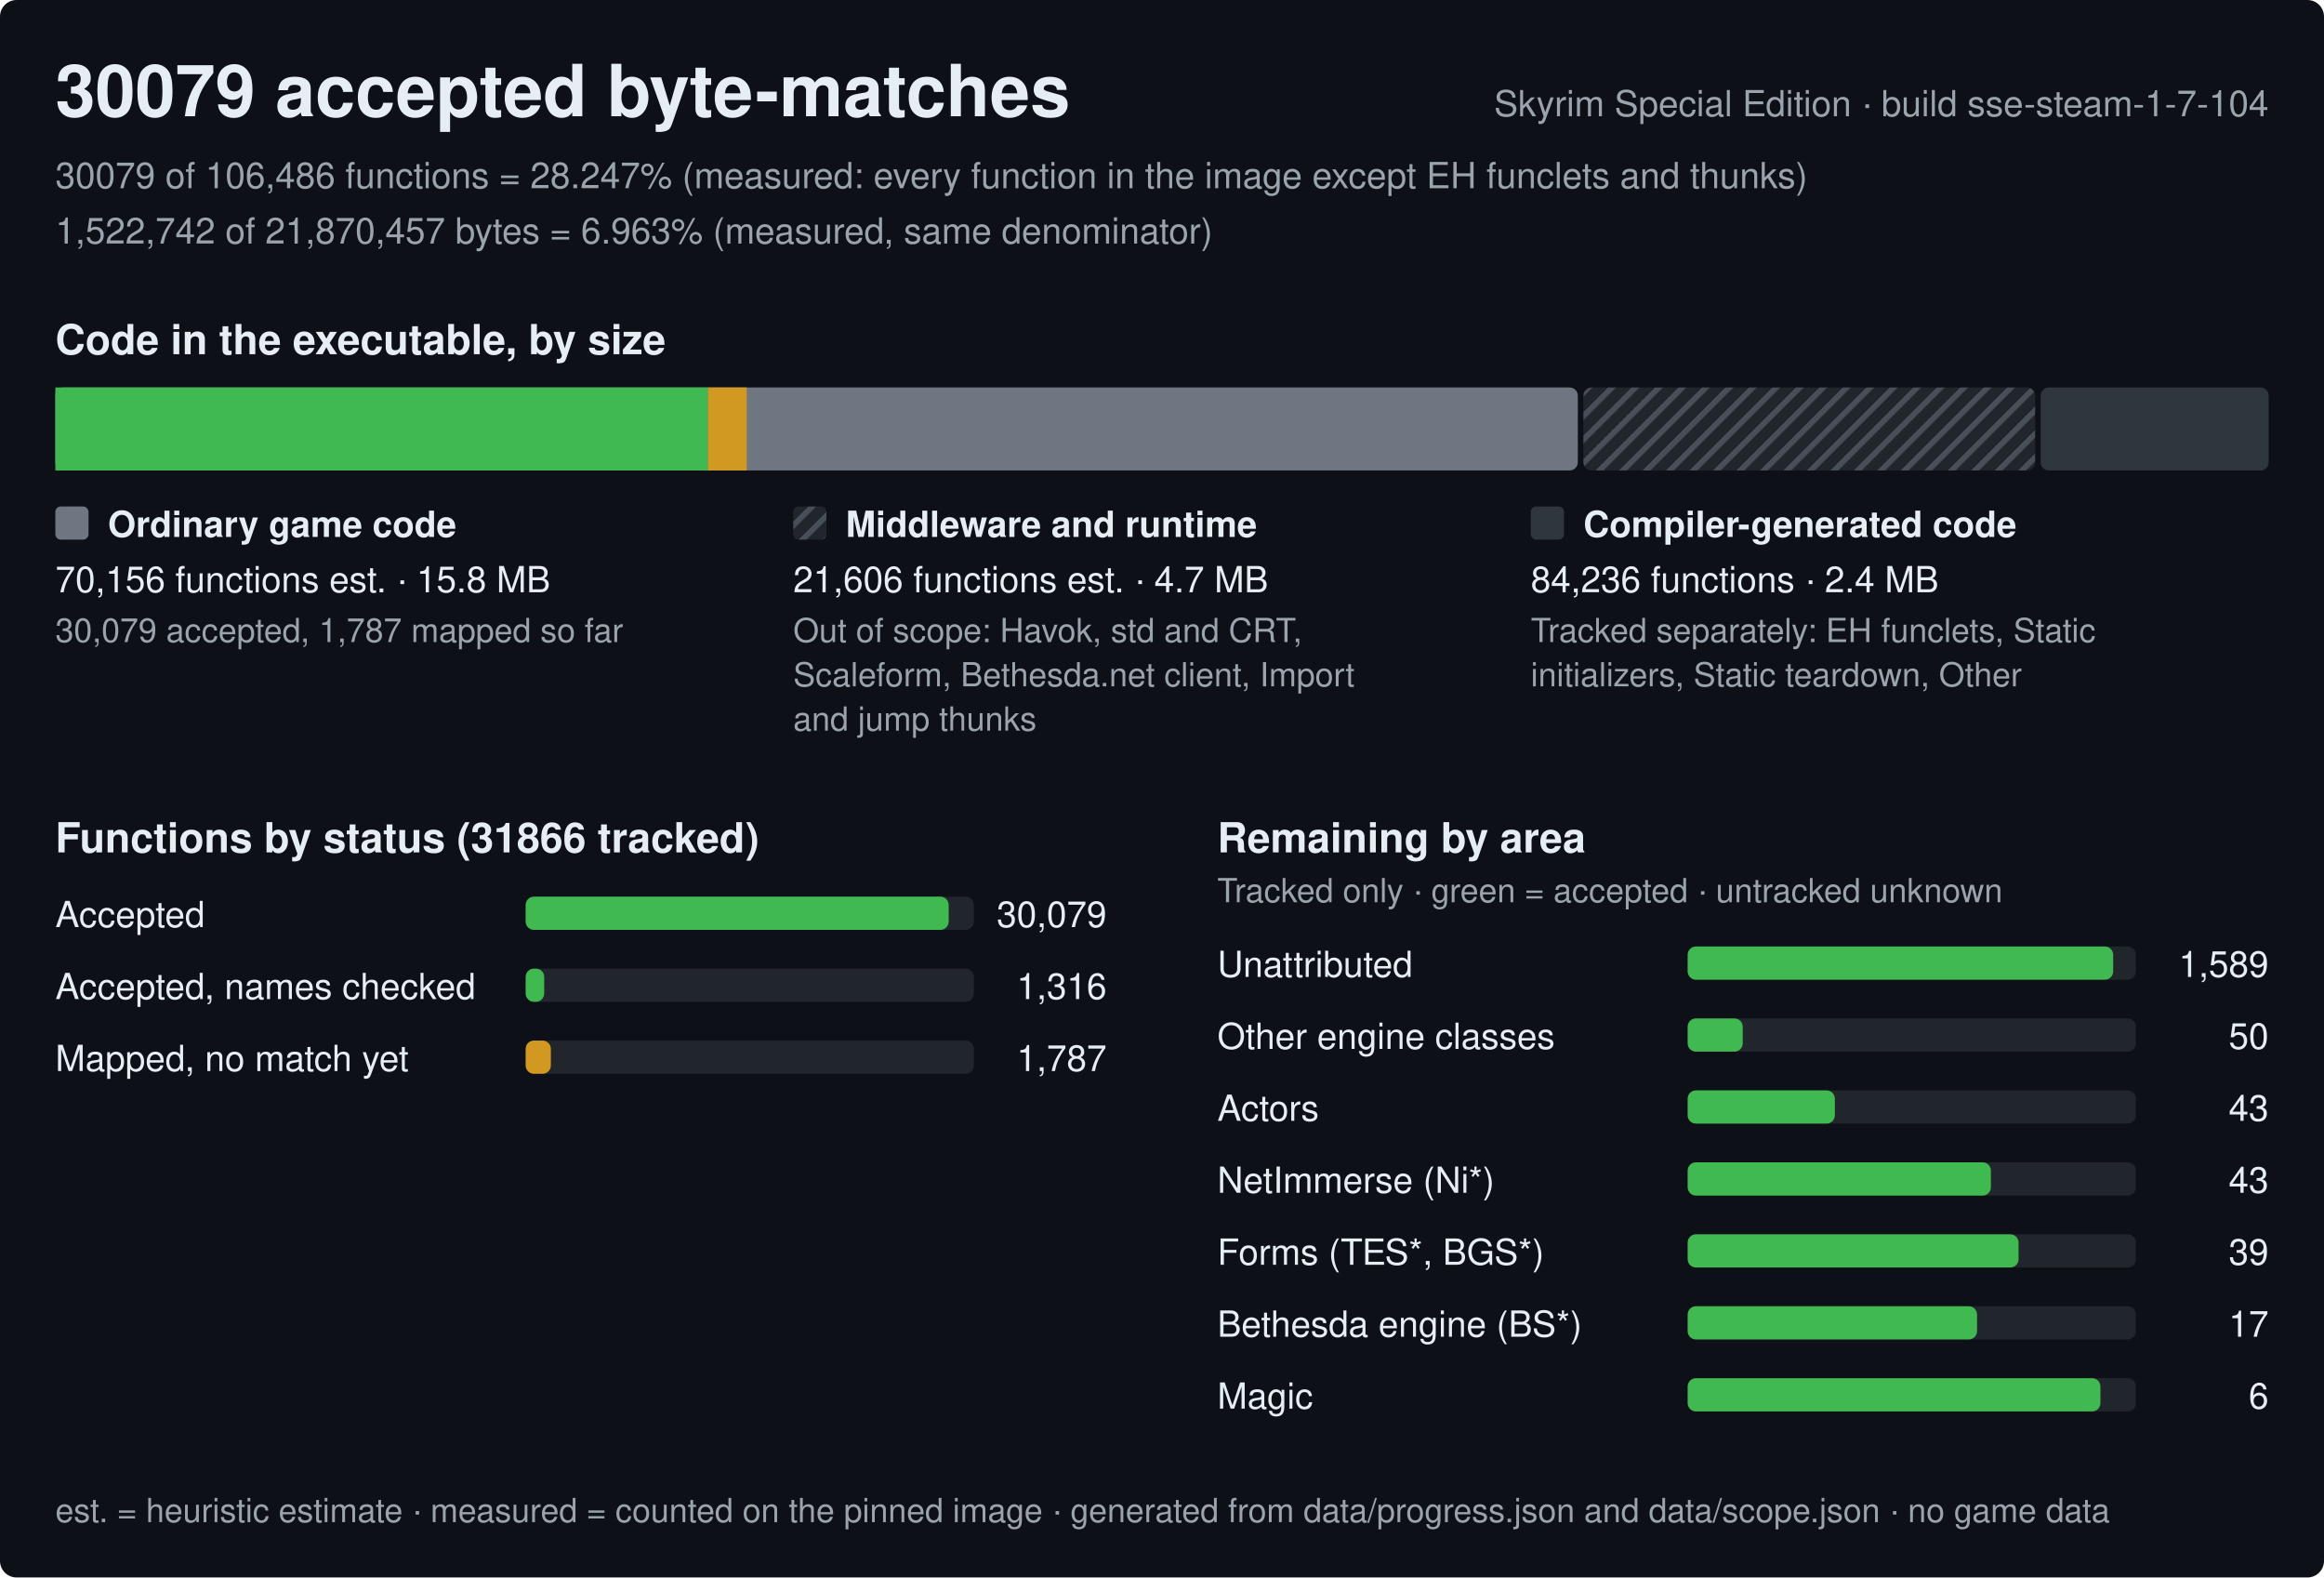
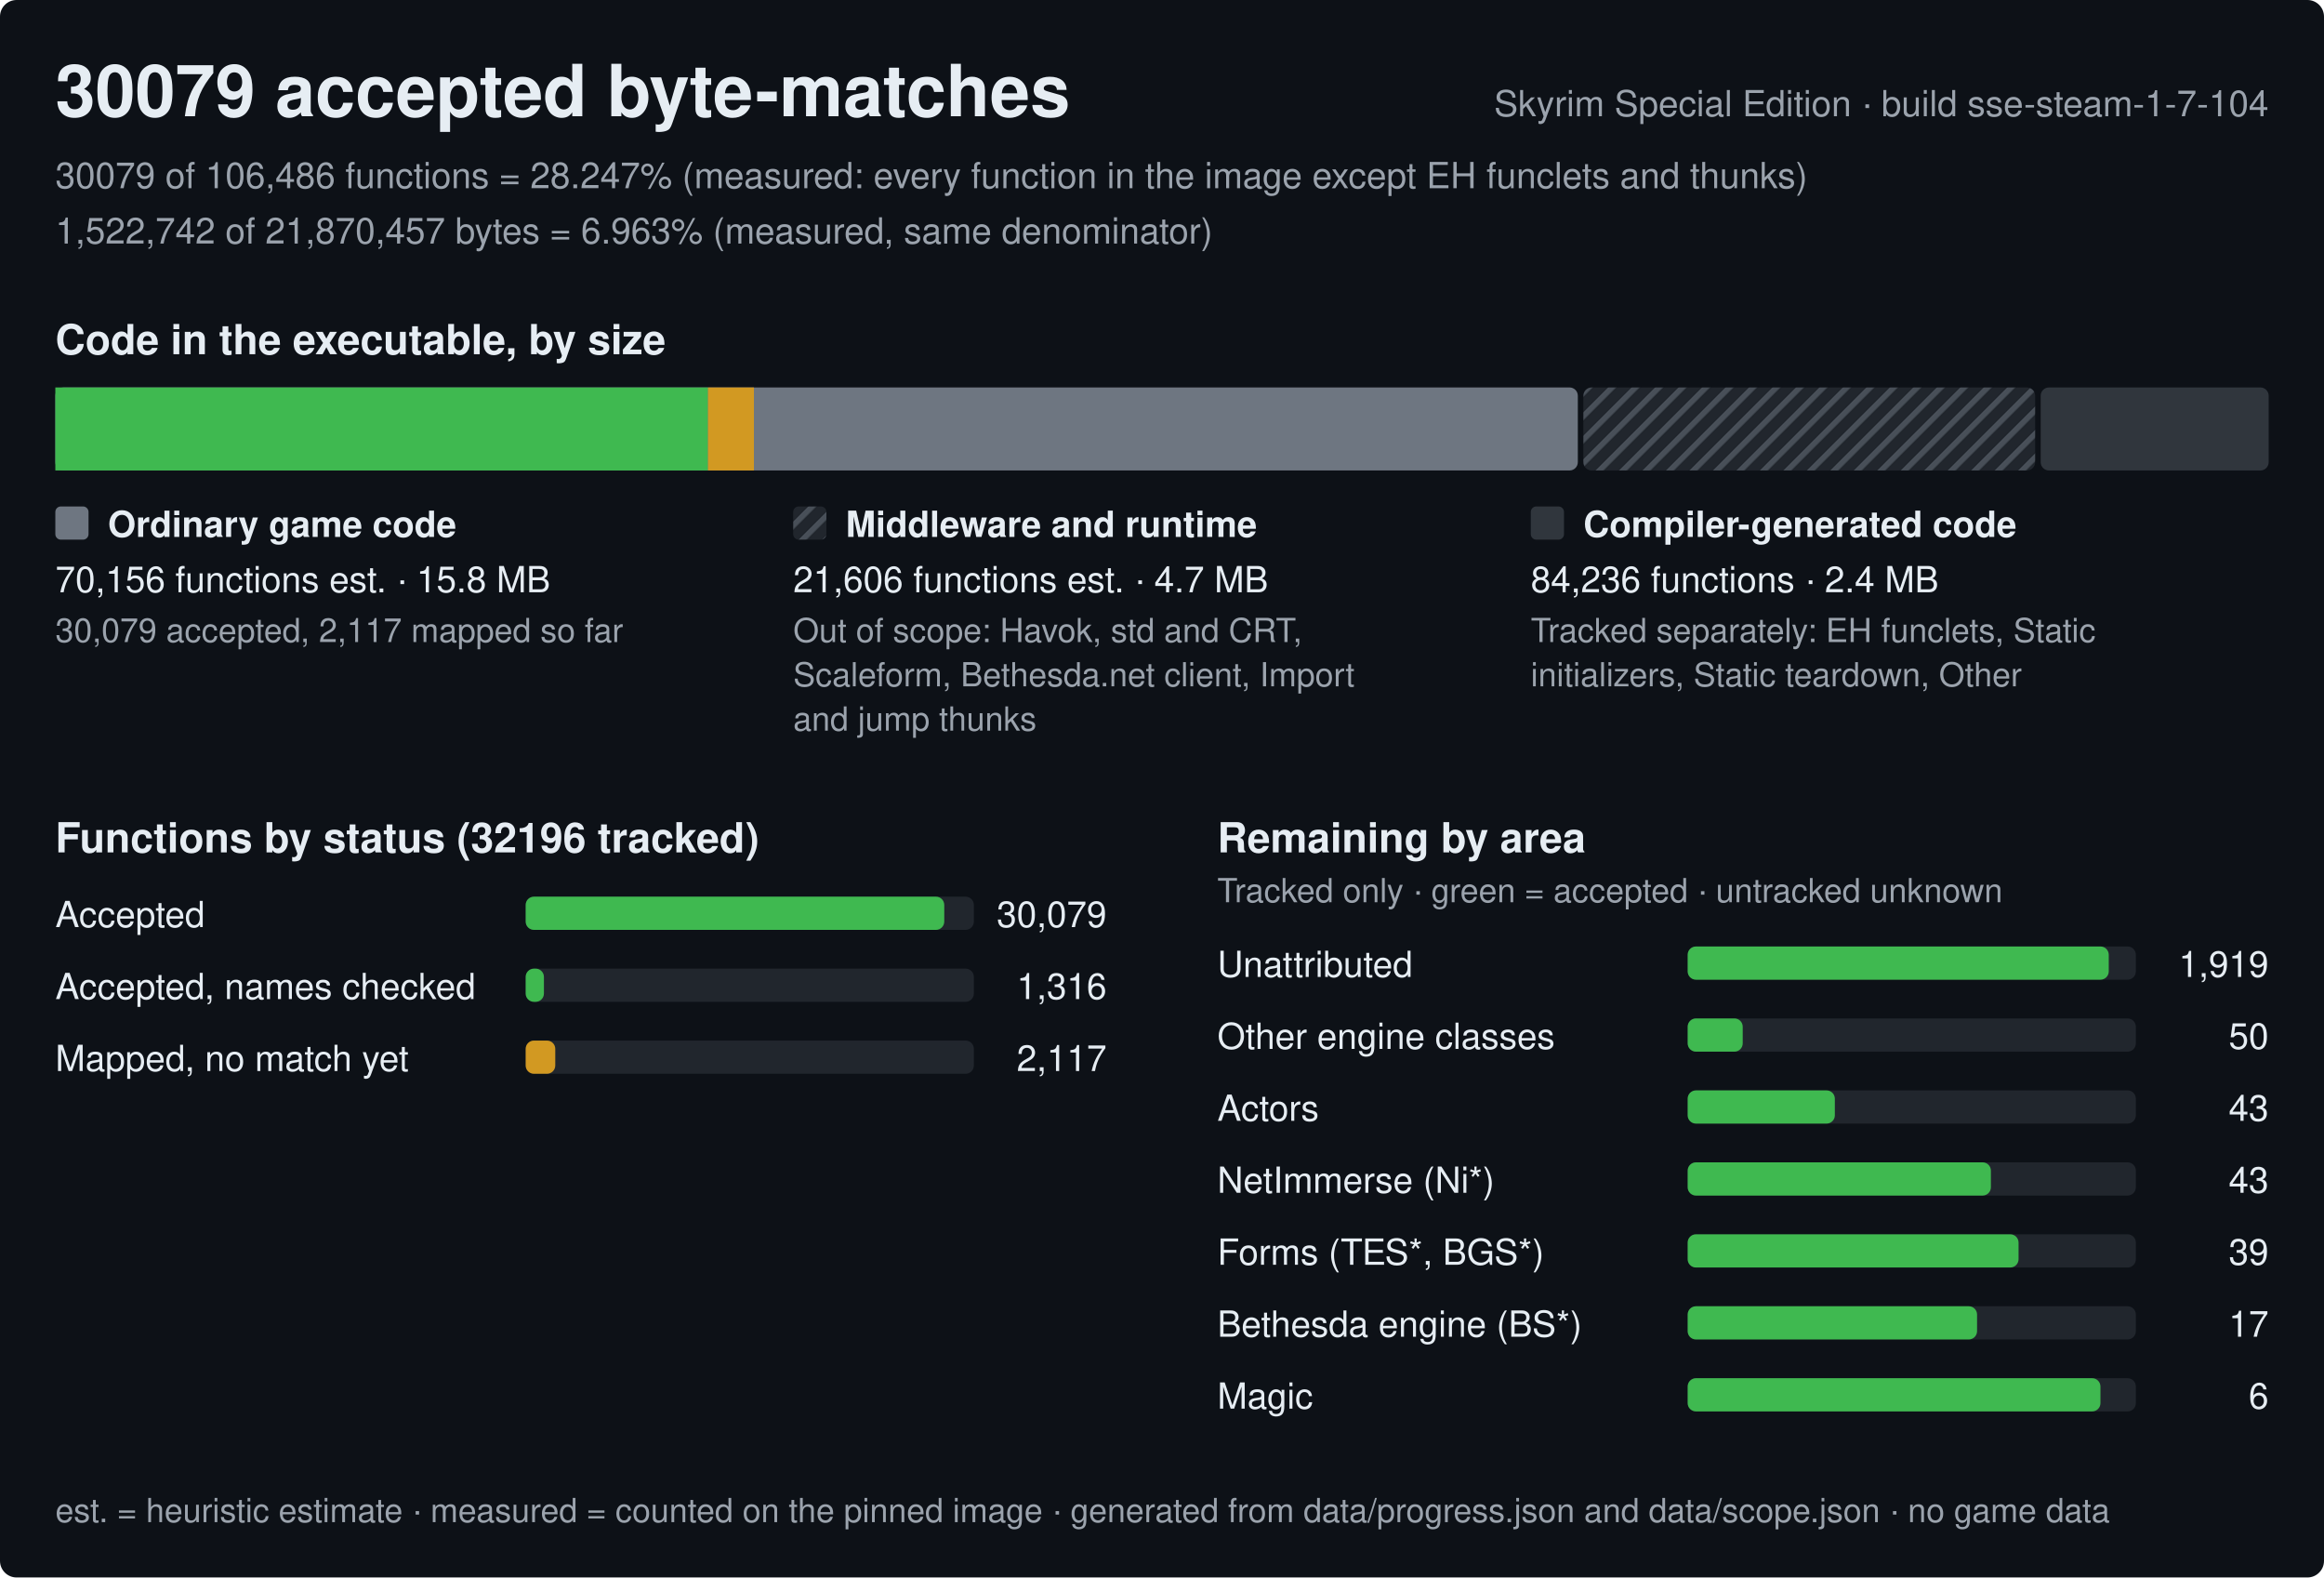
<svg xmlns="http://www.w3.org/2000/svg" width="840" height="570" viewBox="0 0 840 570" role="img" aria-label="Progress of the Skyrim Special Edition byte-matching reconstruction, build sse-steam-1-7-104">
  <style>text{font-family:-apple-system,BlinkMacSystemFont,'Segoe UI',Helvetica,Arial,sans-serif;fill:#e6edf3;white-space:pre}.h{font-size:26px;font-weight:600}.st{font-size:15px;font-weight:600}.lb{font-size:13px;font-weight:600}.bl{font-size:12px;font-weight:600;stroke:#0d1117;stroke-width:3px;paint-order:stroke;stroke-linejoin:round}.rl{font-size:13px}.fn{font-size:12px;fill:#9ba3ad}.mu{fill:#9ba3ad}</style>
  <defs>
    <pattern id="hx" width="6" height="6" patternUnits="userSpaceOnUse" patternTransform="rotate(45)">
      <rect width="6" height="6" fill="#21262d" />
      <rect width="2" height="6" fill="#484f58" />
    </pattern>
  </defs>
  <rect width="840" height="570" rx="6" fill="#0d1117" />
  <text x="20" y="42" class="h">30079 accepted byte-matches</text>
  <text x="820" y="42" class="rl mu" text-anchor="end">Skyrim Special Edition · build sse-steam-1-7-104</text>
  <text x="20" y="68" class="rl mu">30079 of 106,486 functions = 28.247% (measured: every function in the image except EH funclets and thunks)</text>
  <text x="20" y="88" class="rl mu">1,522,742 of 21,870,457 bytes = 6.963% (measured, same denominator)</text>
  <text x="20" y="128" class="st">Code in the executable, by size</text>
  <rect x="20" y="140" width="550.3" height="30" rx="3" fill="#6e7681" />
  <rect x="20" y="140" width="235.9" height="30" fill="#3fb950" />
-   <rect x="255.9" y="140" width="14" height="30" fill="#d29922" />
+   <rect x="255.9" y="140" width="16.6" height="30" fill="#d29922" />
  <rect x="572.3" y="140" width="163.3" height="30" rx="3" fill="url(#hx)" />
  <rect x="737.6" y="140" width="82.4" height="30" rx="3" fill="#30363d" />
  <rect x="20" y="183" width="12" height="12" rx="2" fill="#6e7681" />
  <text x="39" y="194" class="lb">Ordinary game code</text>
  <text x="20" y="214" class="rl">70,156 functions est. · 15.8 MB</text>
-   <text x="20" y="232" class="fn">30,079 accepted, 1,787 mapped so far</text>
+   <text x="20" y="232" class="fn">30,079 accepted, 2,117 mapped so far</text>
  <rect x="286.7" y="183" width="12" height="12" rx="2" fill="url(#hx)" />
  <text x="305.7" y="194" class="lb">Middleware and runtime</text>
  <text x="286.7" y="214" class="rl">21,606 functions est. · 4.7 MB</text>
  <text x="286.7" y="232" class="fn">Out of scope: Havok, std and CRT,</text>
  <text x="286.7" y="248" class="fn">Scaleform, Bethesda.net client, Import</text>
  <text x="286.7" y="264" class="fn">and jump thunks</text>
  <rect x="553.3" y="183" width="12" height="12" rx="2" fill="#30363d" />
  <text x="572.3" y="194" class="lb">Compiler-generated code</text>
  <text x="553.3" y="214" class="rl">84,236 functions · 2.4 MB</text>
  <text x="553.3" y="232" class="fn">Tracked separately: EH funclets, Static</text>
  <text x="553.3" y="248" class="fn">initializers, Static teardown, Other</text>
-   <text x="20" y="308" class="st">Functions by status (31866 tracked)</text>
+   <text x="20" y="308" class="st">Functions by status (32196 tracked)</text>
  <text x="20" y="335" class="rl">Accepted</text>
  <rect x="190" y="324" width="162.0" height="12" rx="3" fill="#21262d" />
-   <rect x="190" y="324" width="152.9" height="12" rx="3" fill="#3fb950" />
+   <rect x="190" y="324" width="151.3" height="12" rx="3" fill="#3fb950" />
  <text x="400.0" y="335" class="rl" text-anchor="end">30,079</text>
  <text x="20" y="361" class="rl">Accepted, names checked</text>
  <rect x="190" y="350" width="162.0" height="12" rx="3" fill="#21262d" />
-   <rect x="190" y="350" width="6.7" height="12" rx="3" fill="#3fb950" />
+   <rect x="190" y="350" width="6.6" height="12" rx="3" fill="#3fb950" />
  <text x="400.0" y="361" class="rl" text-anchor="end">1,316</text>
  <text x="20" y="387" class="rl">Mapped, no match yet</text>
  <rect x="190" y="376" width="162.0" height="12" rx="3" fill="#21262d" />
-   <rect x="190" y="376" width="9.1" height="12" rx="3" fill="#d29922" />
-   <text x="400.0" y="387" class="rl" text-anchor="end">1,787</text>
+   <rect x="190" y="376" width="10.7" height="12" rx="3" fill="#d29922" />
+   <text x="400.0" y="387" class="rl" text-anchor="end">2,117</text>
  <text x="440.0" y="308" class="st">Remaining by area</text>
  <text x="440.0" y="326" class="fn">Tracked only · green = accepted · untracked unknown</text>
  <text x="440.0" y="353" class="rl">Unattributed</text>
  <rect x="610.0" y="342" width="162.0" height="12" rx="3" fill="#21262d" />
-   <rect x="610.0" y="342" width="153.8" height="12" rx="3" fill="#3fb950" />
-   <text x="820.0" y="353" class="rl" text-anchor="end">1,589</text>
+   <rect x="610.0" y="342" width="152.2" height="12" rx="3" fill="#3fb950" />
+   <text x="820.0" y="353" class="rl" text-anchor="end">1,919</text>
  <text x="440.0" y="379" class="rl">Other engine classes</text>
  <rect x="610.0" y="368" width="162.0" height="12" rx="3" fill="#21262d" />
  <rect x="610.0" y="368" width="19.9" height="12" rx="3" fill="#3fb950" />
  <text x="820.0" y="379" class="rl" text-anchor="end">50</text>
  <text x="440.0" y="405" class="rl">Actors</text>
  <rect x="610.0" y="394" width="162.0" height="12" rx="3" fill="#21262d" />
  <rect x="610.0" y="394" width="53.2" height="12" rx="3" fill="#3fb950" />
  <text x="820.0" y="405" class="rl" text-anchor="end">43</text>
  <text x="440.0" y="431" class="rl">NetImmerse (Ni*)</text>
  <rect x="610.0" y="420" width="162.0" height="12" rx="3" fill="#21262d" />
  <rect x="610.0" y="420" width="109.6" height="12" rx="3" fill="#3fb950" />
  <text x="820.0" y="431" class="rl" text-anchor="end">43</text>
  <text x="440.0" y="457" class="rl">Forms (TES*, BGS*)</text>
  <rect x="610.0" y="446" width="162.0" height="12" rx="3" fill="#21262d" />
  <rect x="610.0" y="446" width="119.6" height="12" rx="3" fill="#3fb950" />
  <text x="820.0" y="457" class="rl" text-anchor="end">39</text>
  <text x="440.0" y="483" class="rl">Bethesda engine (BS*)</text>
  <rect x="610.0" y="472" width="162.0" height="12" rx="3" fill="#21262d" />
  <rect x="610.0" y="472" width="104.6" height="12" rx="3" fill="#3fb950" />
  <text x="820.0" y="483" class="rl" text-anchor="end">17</text>
  <text x="440.0" y="509" class="rl">Magic</text>
  <rect x="610.0" y="498" width="162.0" height="12" rx="3" fill="#21262d" />
  <rect x="610.0" y="498" width="149.2" height="12" rx="3" fill="#3fb950" />
  <text x="820.0" y="509" class="rl" text-anchor="end">6</text>
  <text x="20" y="550" class="fn">est. = heuristic estimate · measured = counted on the pinned image · generated from data/progress.json and data/scope.json · no game data</text>
</svg>
